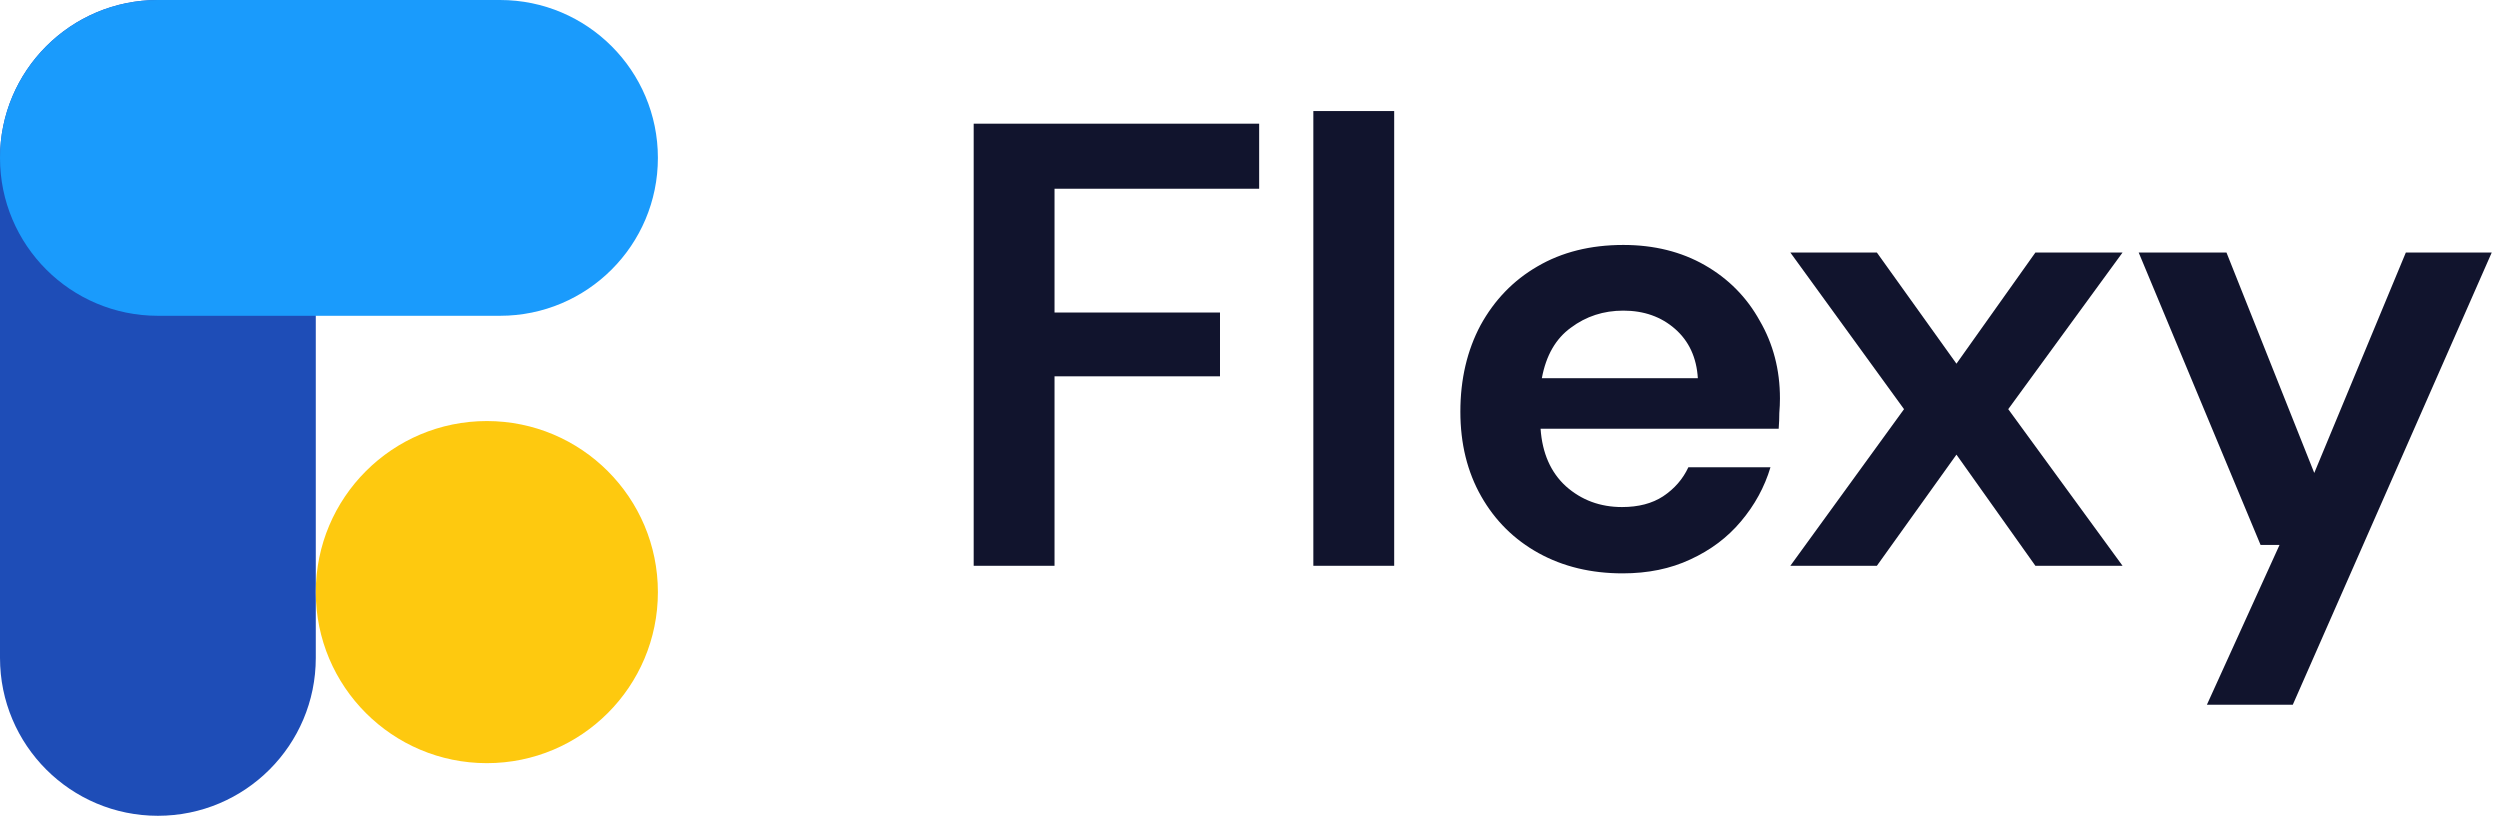
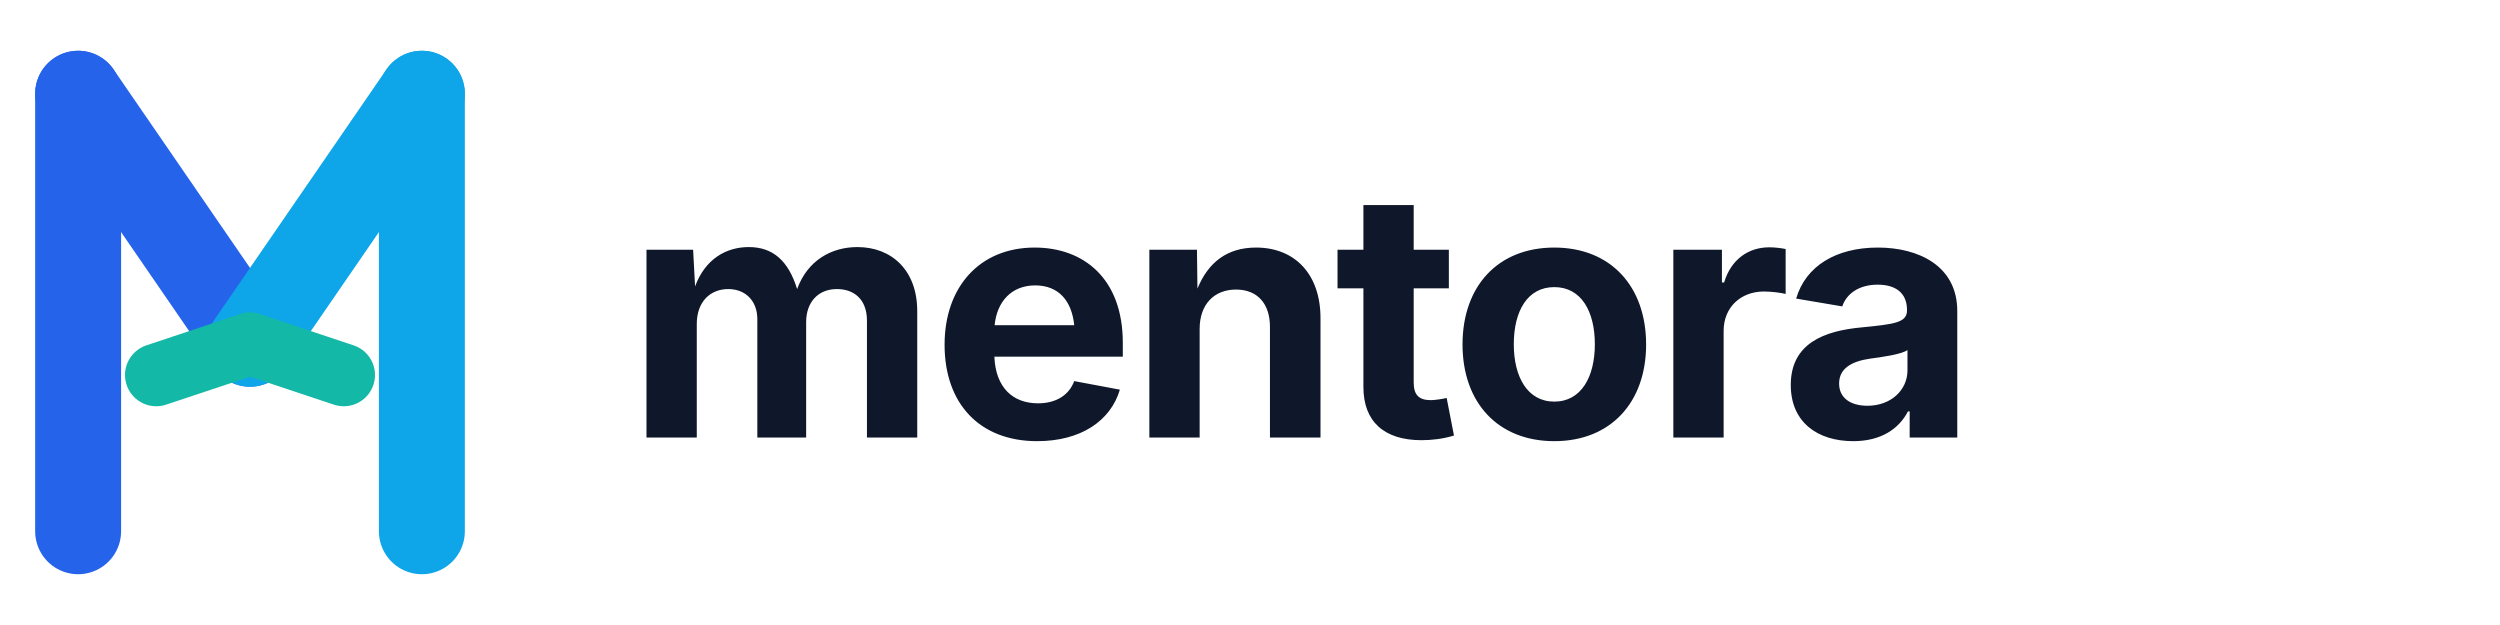
- <svg xmlns="http://www.w3.org/2000/svg" width="95" height="31" viewBox="0 0 95 31" fill="none">
-   <rect x="12" y="9.53674e-07" width="31" height="12" rx="6" transform="rotate(90 12 9.53674e-07)" fill="#1E4DB7" />
-   <rect y="9.53674e-07" width="25" height="12" rx="6" fill="#1A9BFC" />
-   <circle cx="18.5" cy="22.5" r="6.5" fill="#FEC90F" />
-   <path d="M37 21.5V4.7H47.848V7.172H40.072V11.876H46.36V14.3H40.072V21.5H37Z" fill="#11142D" />
-   <path d="M49.907 21.5V4.22H52.979V21.5H49.907Z" fill="#11142D" />
-   <path d="M61.662 21.788C60.462 21.788 59.398 21.532 58.47 21.02C57.542 20.508 56.814 19.788 56.286 18.86C55.758 17.932 55.494 16.86 55.494 15.644C55.494 14.412 55.75 13.316 56.262 12.356C56.79 11.396 57.51 10.652 58.422 10.124C59.35 9.58 60.438 9.308 61.686 9.308C62.854 9.308 63.886 9.564 64.782 10.076C65.678 10.588 66.374 11.292 66.87 12.188C67.382 13.068 67.638 14.052 67.638 15.14C67.638 15.316 67.63 15.5 67.614 15.692C67.614 15.884 67.606 16.084 67.59 16.292H58.542C58.606 17.22 58.926 17.948 59.502 18.476C60.094 19.004 60.806 19.268 61.638 19.268C62.262 19.268 62.782 19.132 63.198 18.86C63.63 18.572 63.95 18.204 64.158 17.756H67.278C67.054 18.508 66.678 19.196 66.15 19.82C65.638 20.428 64.998 20.908 64.23 21.26C63.478 21.612 62.622 21.788 61.662 21.788ZM61.686 11.804C60.934 11.804 60.27 12.02 59.694 12.452C59.118 12.868 58.75 13.508 58.59 14.372H64.518C64.47 13.588 64.182 12.964 63.654 12.5C63.126 12.036 62.47 11.804 61.686 11.804Z" fill="#11142D" />
-   <path d="M68.033 21.5L72.353 15.548L68.033 9.596H71.321L74.345 13.82L77.345 9.596H80.657L76.313 15.548L80.657 21.5H77.345L74.345 17.276L71.321 21.5H68.033Z" fill="#11142D" />
-   <path d="M83.862 26.78L86.622 20.708H85.902L81.27 9.596H84.606L87.942 17.972L91.422 9.596H94.686L87.126 26.78H83.862Z" fill="#11142D" />
+ <svg xmlns="http://www.w3.org/2000/svg" width="160" height="40" viewBox="0 0 160 40" fill="none">
+   <line x1="5" y1="34" x2="5" y2="6" stroke="#2563EB" stroke-width="5.5" stroke-linecap="round" />
+   <line x1="5" y1="6" x2="16" y2="22" stroke="#2563EB" stroke-width="5.5" stroke-linecap="round" />
+   <line x1="27" y1="6" x2="16" y2="22" stroke="#0EA5E9" stroke-width="5.5" stroke-linecap="round" />
+   <line x1="27" y1="6" x2="27" y2="34" stroke="#0EA5E9" stroke-width="5.5" stroke-linecap="round" />
+   <line x1="10" y1="24" x2="16" y2="22" stroke="#14B8A6" stroke-width="4" stroke-linecap="round" />
+   <line x1="22" y1="24" x2="16" y2="22" stroke="#14B8A6" stroke-width="4" stroke-linecap="round" />
+   <text x="40" y="28" font-size="22" font-weight="700" font-family="'Inter','Segoe UI','Helvetica Neue',Arial,sans-serif" fill="#0F172A" letter-spacing="-0.5">mentora</text>
</svg>
